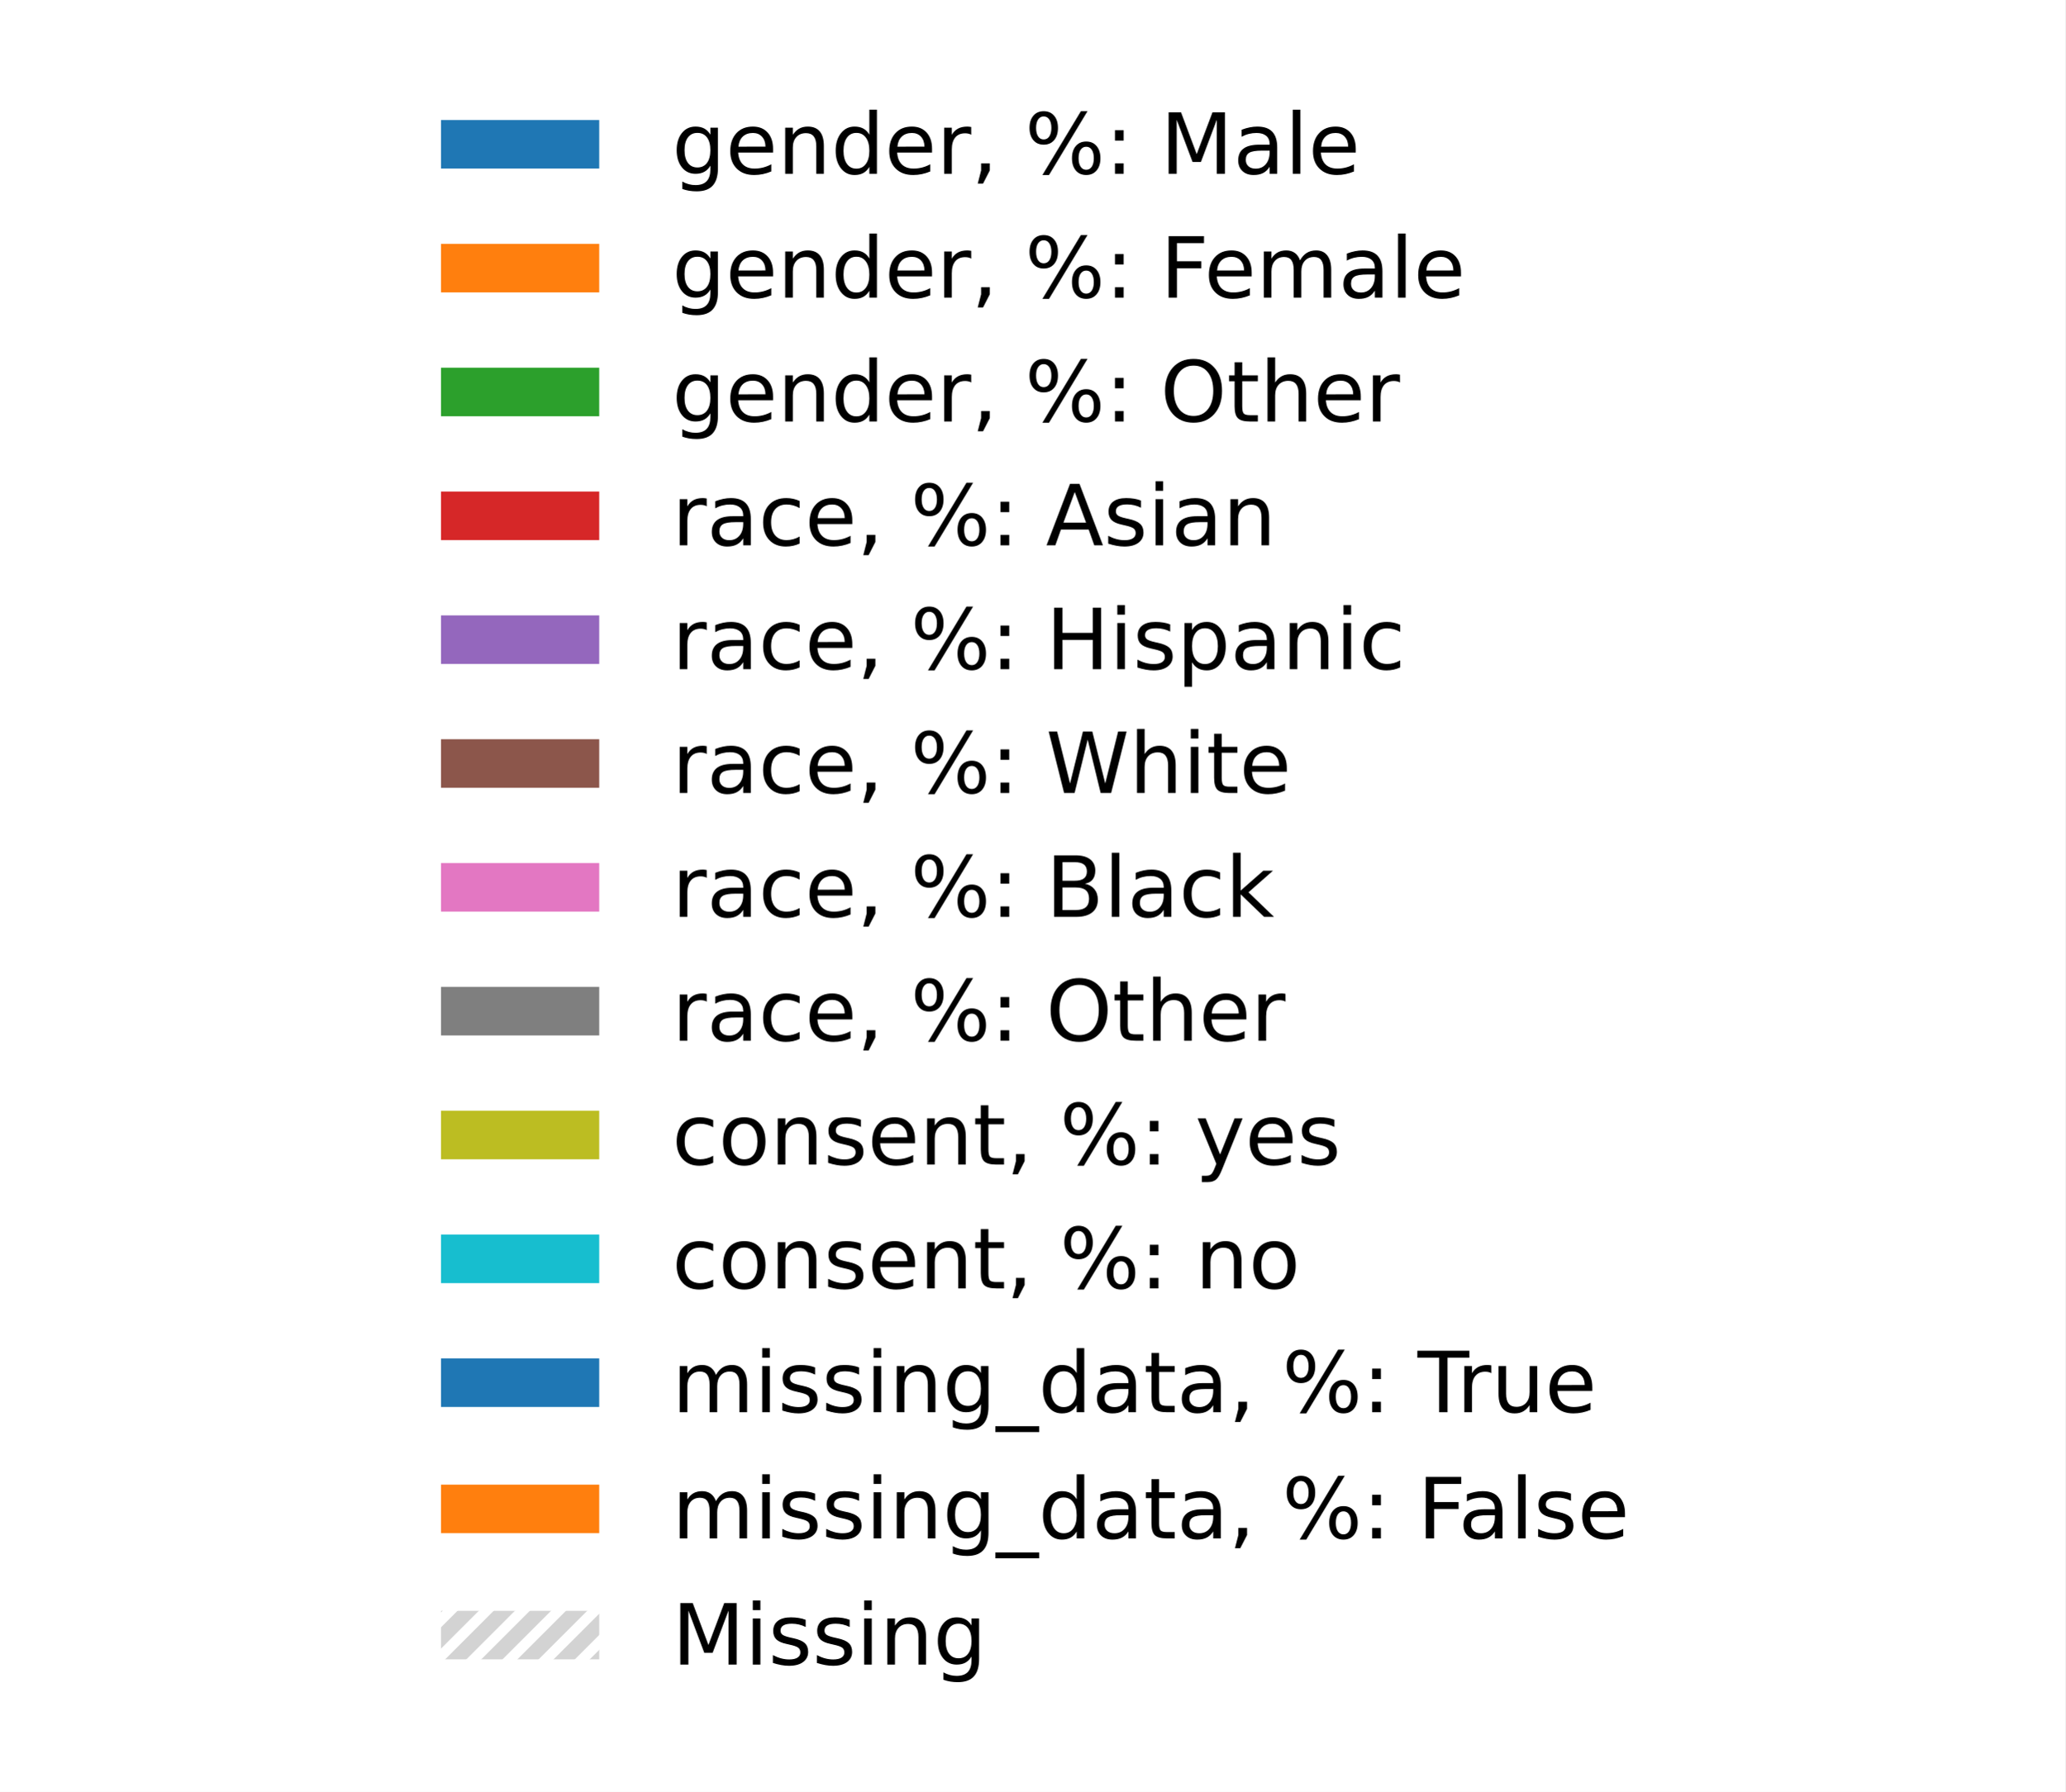
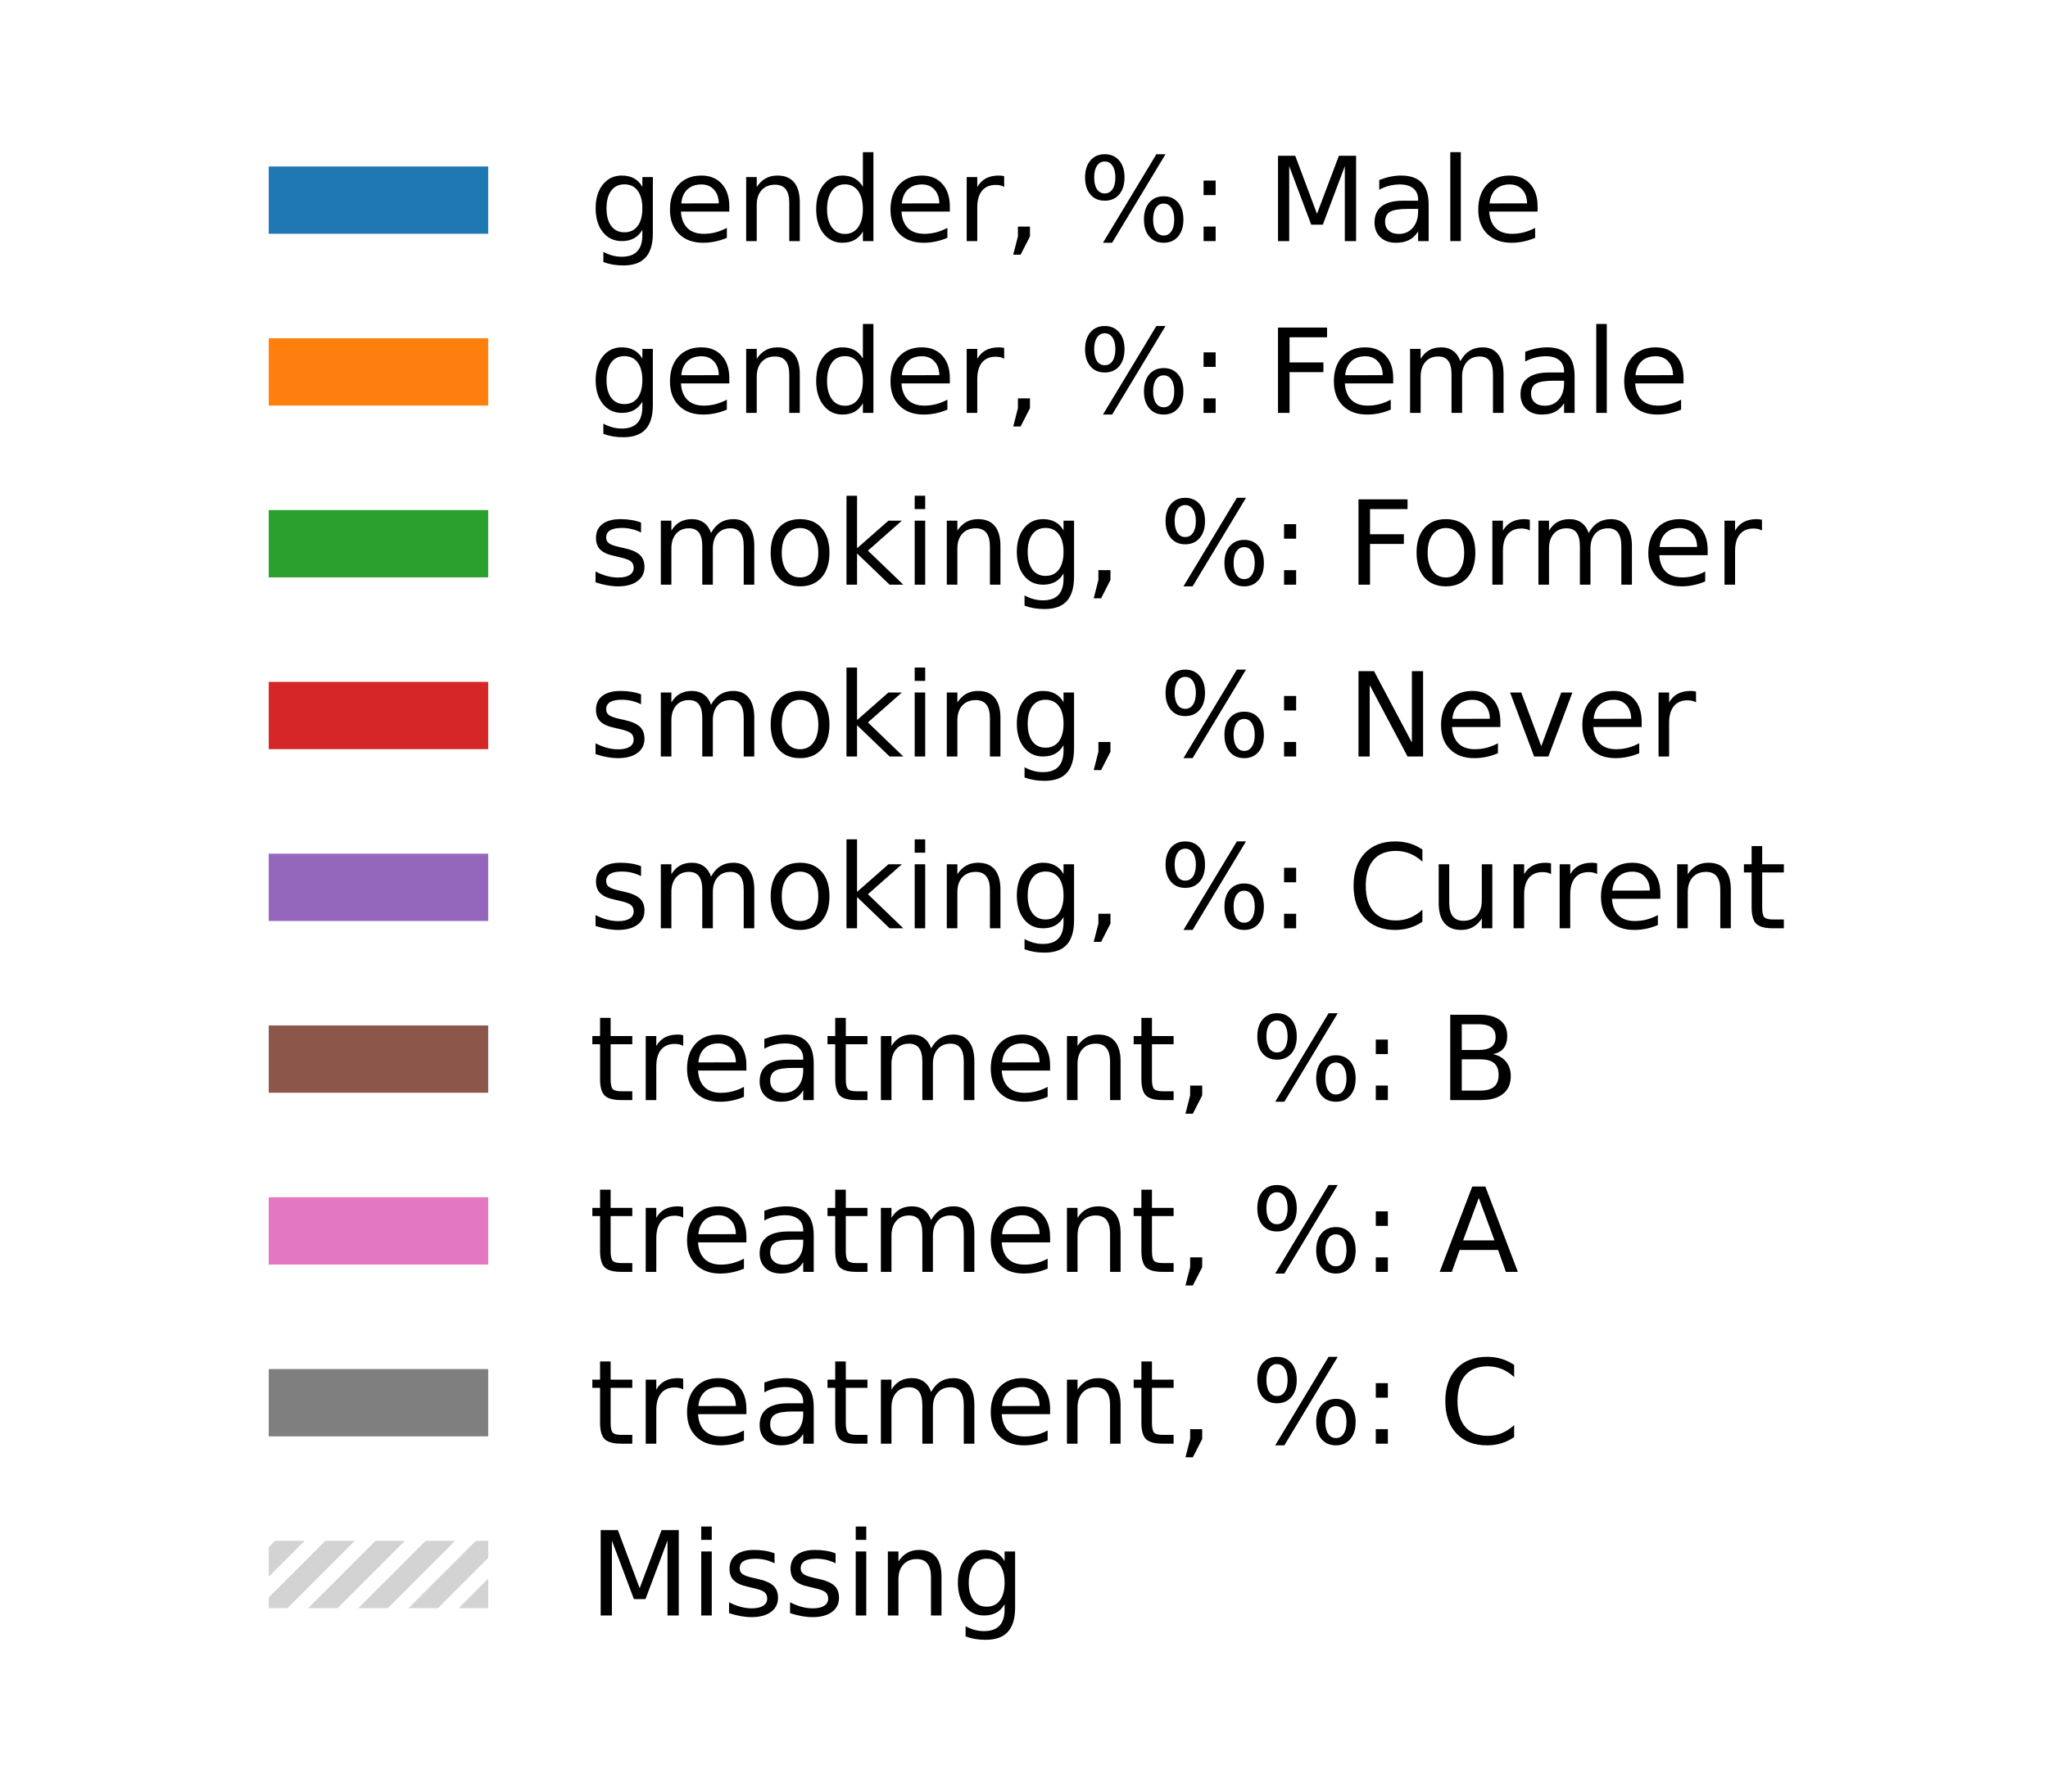
- <svg xmlns="http://www.w3.org/2000/svg" xmlns:xlink="http://www.w3.org/1999/xlink" width="195.75pt" height="169.898pt" viewBox="0 0 195.75 169.898" version="1.1">
+ <svg xmlns="http://www.w3.org/2000/svg" xmlns:xlink="http://www.w3.org/1999/xlink" width="139.95pt" height="122.483pt" viewBox="0 0 139.95 122.483" version="1.1">
  <defs>
    <style type="text/css">*{stroke-linejoin: round; stroke-linecap: butt}</style>
  </defs>
  <g id="figure_1">
    <g id="patch_1">
-       <path d="M 0 169.898  L 195.75 169.898  L 195.75 0  L 0 0  z " style="fill: #ffffff" />
+       <path d="M 0 122.483  L 139.95 122.483  L 139.95 0  L 0 0  z " style="fill: #ffffff" />
    </g>
    <g id="axes_1">
      <g id="legend_1">
        <g id="patch_2">
-           <path d="M 41.299 16.479  L 57.299 16.479  L 57.299 10.879  L 41.299 10.879  z " style="fill: #1f77b4; stroke: #ffffff; stroke-linejoin: miter" />
+           <path d="M 17.863 16.479  L 33.862 16.479  L 33.862 10.879  L 17.863 10.879  z " style="fill: #1f77b4; stroke: #ffffff; stroke-linejoin: miter" />
        </g>
        <g id="text_1">
-           <g transform="translate(63.69938 16.47875) scale(0.08 -0.08)">
+           <g transform="translate(40.2625 16.47875) scale(0.08 -0.08)">
            <defs>
              <path id="DejaVuSans-67" d="M 2906 1791  Q 2906 2416 2648 2759  Q 2391 3103 1925 3103  Q 1463 3103 1205 2759  Q 947 2416 947 1791  Q 947 1169 1205 825  Q 1463 481 1925 481  Q 2391 481 2648 825  Q 2906 1169 2906 1791  z M 3481 434  Q 3481 -459 3084 -895  Q 2688 -1331 1869 -1331  Q 1566 -1331 1297 -1286  Q 1028 -1241 775 -1147  L 775 -588  Q 1028 -725 1275 -790  Q 1522 -856 1778 -856  Q 2344 -856 2625 -561  Q 2906 -266 2906 331  L 2906 616  Q 2728 306 2450 153  Q 2172 0 1784 0  Q 1141 0 747 490  Q 353 981 353 1791  Q 353 2603 747 3093  Q 1141 3584 1784 3584  Q 2172 3584 2450 3431  Q 2728 3278 2906 2969  L 2906 3500  L 3481 3500  L 3481 434  z " transform="scale(0.015625)" />
              <path id="DejaVuSans-65" d="M 3597 1894  L 3597 1613  L 953 1613  Q 991 1019 1311 708  Q 1631 397 2203 397  Q 2534 397 2845 478  Q 3156 559 3463 722  L 3463 178  Q 3153 47 2828 -22  Q 2503 -91 2169 -91  Q 1331 -91 842 396  Q 353 884 353 1716  Q 353 2575 817 3079  Q 1281 3584 2069 3584  Q 2775 3584 3186 3129  Q 3597 2675 3597 1894  z M 3022 2063  Q 3016 2534 2758 2815  Q 2500 3097 2075 3097  Q 1594 3097 1305 2825  Q 1016 2553 972 2059  L 3022 2063  z " transform="scale(0.015625)" />
              <path id="DejaVuSans-6e" d="M 3513 2113  L 3513 0  L 2938 0  L 2938 2094  Q 2938 2591 2744 2837  Q 2550 3084 2163 3084  Q 1697 3084 1428 2787  Q 1159 2491 1159 1978  L 1159 0  L 581 0  L 581 3500  L 1159 3500  L 1159 2956  Q 1366 3272 1645 3428  Q 1925 3584 2291 3584  Q 2894 3584 3203 3211  Q 3513 2838 3513 2113  z " transform="scale(0.015625)" />
              <path id="DejaVuSans-64" d="M 2906 2969  L 2906 4863  L 3481 4863  L 3481 0  L 2906 0  L 2906 525  Q 2725 213 2448 61  Q 2172 -91 1784 -91  Q 1150 -91 751 415  Q 353 922 353 1747  Q 353 2572 751 3078  Q 1150 3584 1784 3584  Q 2172 3584 2448 3432  Q 2725 3281 2906 2969  z M 947 1747  Q 947 1113 1208 752  Q 1469 391 1925 391  Q 2381 391 2643 752  Q 2906 1113 2906 1747  Q 2906 2381 2643 2742  Q 2381 3103 1925 3103  Q 1469 3103 1208 2742  Q 947 2381 947 1747  z " transform="scale(0.015625)" />
              <path id="DejaVuSans-72" d="M 2631 2963  Q 2534 3019 2420 3045  Q 2306 3072 2169 3072  Q 1681 3072 1420 2755  Q 1159 2438 1159 1844  L 1159 0  L 581 0  L 581 3500  L 1159 3500  L 1159 2956  Q 1341 3275 1631 3429  Q 1922 3584 2338 3584  Q 2397 3584 2469 3576  Q 2541 3569 2628 3553  L 2631 2963  z " transform="scale(0.015625)" />
              <path id="DejaVuSans-2c" d="M 750 794  L 1409 794  L 1409 256  L 897 -744  L 494 -744  L 750 256  L 750 794  z " transform="scale(0.015625)" />
              <path id="DejaVuSans-20" transform="scale(0.015625)" />
              <path id="DejaVuSans-25" d="M 4653 2053  Q 4381 2053 4226 1822  Q 4072 1591 4072 1178  Q 4072 772 4226 539  Q 4381 306 4653 306  Q 4919 306 5073 539  Q 5228 772 5228 1178  Q 5228 1588 5073 1820  Q 4919 2053 4653 2053  z M 4653 2450  Q 5147 2450 5437 2106  Q 5728 1763 5728 1178  Q 5728 594 5436 251  Q 5144 -91 4653 -91  Q 4153 -91 3862 251  Q 3572 594 3572 1178  Q 3572 1766 3864 2108  Q 4156 2450 4653 2450  z M 1428 4353  Q 1159 4353 1004 4120  Q 850 3888 850 3481  Q 850 3069 1003 2837  Q 1156 2606 1428 2606  Q 1700 2606 1854 2837  Q 2009 3069 2009 3481  Q 2009 3884 1853 4118  Q 1697 4353 1428 4353  z M 4250 4750  L 4750 4750  L 1831 -91  L 1331 -91  L 4250 4750  z M 1428 4750  Q 1922 4750 2215 4408  Q 2509 4066 2509 3481  Q 2509 2891 2217 2550  Q 1925 2209 1428 2209  Q 931 2209 642 2551  Q 353 2894 353 3481  Q 353 4063 643 4406  Q 934 4750 1428 4750  z " transform="scale(0.015625)" />
              <path id="DejaVuSans-3a" d="M 750 794  L 1409 794  L 1409 0  L 750 0  L 750 794  z M 750 3309  L 1409 3309  L 1409 2516  L 750 2516  L 750 3309  z " transform="scale(0.015625)" />
              <path id="DejaVuSans-4d" d="M 628 4666  L 1569 4666  L 2759 1491  L 3956 4666  L 4897 4666  L 4897 0  L 4281 0  L 4281 4097  L 3078 897  L 2444 897  L 1241 4097  L 1241 0  L 628 0  L 628 4666  z " transform="scale(0.015625)" />
              <path id="DejaVuSans-61" d="M 2194 1759  Q 1497 1759 1228 1600  Q 959 1441 959 1056  Q 959 750 1161 570  Q 1363 391 1709 391  Q 2188 391 2477 730  Q 2766 1069 2766 1631  L 2766 1759  L 2194 1759  z M 3341 1997  L 3341 0  L 2766 0  L 2766 531  Q 2569 213 2275 61  Q 1981 -91 1556 -91  Q 1019 -91 701 211  Q 384 513 384 1019  Q 384 1609 779 1909  Q 1175 2209 1959 2209  L 2766 2209  L 2766 2266  Q 2766 2663 2505 2880  Q 2244 3097 1772 3097  Q 1472 3097 1187 3025  Q 903 2953 641 2809  L 641 3341  Q 956 3463 1253 3523  Q 1550 3584 1831 3584  Q 2591 3584 2966 3190  Q 3341 2797 3341 1997  z " transform="scale(0.015625)" />
              <path id="DejaVuSans-6c" d="M 603 4863  L 1178 4863  L 1178 0  L 603 0  L 603 4863  z " transform="scale(0.015625)" />
            </defs>
            <use xlink:href="#DejaVuSans-67" />
            <use xlink:href="#DejaVuSans-65" x="63.477" />
            <use xlink:href="#DejaVuSans-6e" x="125" />
            <use xlink:href="#DejaVuSans-64" x="188.379" />
            <use xlink:href="#DejaVuSans-65" x="251.855" />
            <use xlink:href="#DejaVuSans-72" x="313.379" />
            <use xlink:href="#DejaVuSans-2c" x="354.492" />
            <use xlink:href="#DejaVuSans-20" x="386.279" />
            <use xlink:href="#DejaVuSans-25" x="418.066" />
            <use xlink:href="#DejaVuSans-3a" x="513.086" />
            <use xlink:href="#DejaVuSans-20" x="546.777" />
            <use xlink:href="#DejaVuSans-4d" x="578.564" />
            <use xlink:href="#DejaVuSans-61" x="664.844" />
            <use xlink:href="#DejaVuSans-6c" x="726.123" />
            <use xlink:href="#DejaVuSans-65" x="753.906" />
          </g>
        </g>
        <g id="patch_3">
-           <path d="M 41.299 28.221  L 57.299 28.221  L 57.299 22.621  L 41.299 22.621  z " style="fill: #ff7f0e; stroke: #ffffff; stroke-linejoin: miter" />
+           <path d="M 17.863 28.221  L 33.862 28.221  L 33.862 22.621  L 17.863 22.621  z " style="fill: #ff7f0e; stroke: #ffffff; stroke-linejoin: miter" />
        </g>
        <g id="text_2">
-           <g transform="translate(63.69938 28.22125) scale(0.08 -0.08)">
+           <g transform="translate(40.2625 28.22125) scale(0.08 -0.08)">
            <defs>
              <path id="DejaVuSans-46" d="M 628 4666  L 3309 4666  L 3309 4134  L 1259 4134  L 1259 2759  L 3109 2759  L 3109 2228  L 1259 2228  L 1259 0  L 628 0  L 628 4666  z " transform="scale(0.015625)" />
              <path id="DejaVuSans-6d" d="M 3328 2828  Q 3544 3216 3844 3400  Q 4144 3584 4550 3584  Q 5097 3584 5394 3201  Q 5691 2819 5691 2113  L 5691 0  L 5113 0  L 5113 2094  Q 5113 2597 4934 2840  Q 4756 3084 4391 3084  Q 3944 3084 3684 2787  Q 3425 2491 3425 1978  L 3425 0  L 2847 0  L 2847 2094  Q 2847 2600 2669 2842  Q 2491 3084 2119 3084  Q 1678 3084 1418 2786  Q 1159 2488 1159 1978  L 1159 0  L 581 0  L 581 3500  L 1159 3500  L 1159 2956  Q 1356 3278 1631 3431  Q 1906 3584 2284 3584  Q 2666 3584 2933 3390  Q 3200 3197 3328 2828  z " transform="scale(0.015625)" />
            </defs>
            <use xlink:href="#DejaVuSans-67" />
            <use xlink:href="#DejaVuSans-65" x="63.477" />
            <use xlink:href="#DejaVuSans-6e" x="125" />
            <use xlink:href="#DejaVuSans-64" x="188.379" />
            <use xlink:href="#DejaVuSans-65" x="251.855" />
            <use xlink:href="#DejaVuSans-72" x="313.379" />
            <use xlink:href="#DejaVuSans-2c" x="354.492" />
            <use xlink:href="#DejaVuSans-20" x="386.279" />
            <use xlink:href="#DejaVuSans-25" x="418.066" />
            <use xlink:href="#DejaVuSans-3a" x="513.086" />
            <use xlink:href="#DejaVuSans-20" x="546.777" />
            <use xlink:href="#DejaVuSans-46" x="578.564" />
            <use xlink:href="#DejaVuSans-65" x="630.584" />
            <use xlink:href="#DejaVuSans-6d" x="692.107" />
            <use xlink:href="#DejaVuSans-61" x="789.52" />
            <use xlink:href="#DejaVuSans-6c" x="850.799" />
            <use xlink:href="#DejaVuSans-65" x="878.582" />
          </g>
        </g>
        <g id="patch_4">
-           <path d="M 41.299 39.964  L 57.299 39.964  L 57.299 34.364  L 41.299 34.364  z " style="fill: #2ca02c; stroke: #ffffff; stroke-linejoin: miter" />
+           <path d="M 17.863 39.964  L 33.862 39.964  L 33.862 34.364  L 17.863 34.364  z " style="fill: #2ca02c; stroke: #ffffff; stroke-linejoin: miter" />
        </g>
        <g id="text_3">
-           <g transform="translate(63.69938 39.96375) scale(0.08 -0.08)">
-             <defs>
-               <path id="DejaVuSans-4f" d="M 2522 4238  Q 1834 4238 1429 3725  Q 1025 3213 1025 2328  Q 1025 1447 1429 934  Q 1834 422 2522 422  Q 3209 422 3611 934  Q 4013 1447 4013 2328  Q 4013 3213 3611 3725  Q 3209 4238 2522 4238  z M 2522 4750  Q 3503 4750 4090 4092  Q 4678 3434 4678 2328  Q 4678 1225 4090 567  Q 3503 -91 2522 -91  Q 1538 -91 948 565  Q 359 1222 359 2328  Q 359 3434 948 4092  Q 1538 4750 2522 4750  z " transform="scale(0.015625)" />
+           <g transform="translate(40.2625 39.96375) scale(0.08 -0.08)">
+             <defs>
+               <path id="DejaVuSans-73" d="M 2834 3397  L 2834 2853  Q 2591 2978 2328 3040  Q 2066 3103 1784 3103  Q 1356 3103 1142 2972  Q 928 2841 928 2578  Q 928 2378 1081 2264  Q 1234 2150 1697 2047  L 1894 2003  Q 2506 1872 2764 1633  Q 3022 1394 3022 966  Q 3022 478 2636 193  Q 2250 -91 1575 -91  Q 1294 -91 989 -36  Q 684 19 347 128  L 347 722  Q 666 556 975 473  Q 1284 391 1588 391  Q 1994 391 2212 530  Q 2431 669 2431 922  Q 2431 1156 2273 1281  Q 2116 1406 1581 1522  L 1381 1569  Q 847 1681 609 1914  Q 372 2147 372 2553  Q 372 3047 722 3315  Q 1072 3584 1716 3584  Q 2034 3584 2315 3537  Q 2597 3491 2834 3397  z " transform="scale(0.015625)" />
+               <path id="DejaVuSans-6f" d="M 1959 3097  Q 1497 3097 1228 2736  Q 959 2375 959 1747  Q 959 1119 1226 758  Q 1494 397 1959 397  Q 2419 397 2687 759  Q 2956 1122 2956 1747  Q 2956 2369 2687 2733  Q 2419 3097 1959 3097  z M 1959 3584  Q 2709 3584 3137 3096  Q 3566 2609 3566 1747  Q 3566 888 3137 398  Q 2709 -91 1959 -91  Q 1206 -91 779 398  Q 353 888 353 1747  Q 353 2609 779 3096  Q 1206 3584 1959 3584  z " transform="scale(0.015625)" />
+               <path id="DejaVuSans-6b" d="M 581 4863  L 1159 4863  L 1159 1991  L 2875 3500  L 3609 3500  L 1753 1863  L 3688 0  L 2938 0  L 1159 1709  L 1159 0  L 581 0  L 581 4863  z " transform="scale(0.015625)" />
+               <path id="DejaVuSans-69" d="M 603 3500  L 1178 3500  L 1178 0  L 603 0  L 603 3500  z M 603 4863  L 1178 4863  L 1178 4134  L 603 4134  L 603 4863  z " transform="scale(0.015625)" />
+             </defs>
+             <use xlink:href="#DejaVuSans-73" />
+             <use xlink:href="#DejaVuSans-6d" x="52.1" />
+             <use xlink:href="#DejaVuSans-6f" x="149.512" />
+             <use xlink:href="#DejaVuSans-6b" x="210.693" />
+             <use xlink:href="#DejaVuSans-69" x="268.604" />
+             <use xlink:href="#DejaVuSans-6e" x="296.387" />
+             <use xlink:href="#DejaVuSans-67" x="359.766" />
+             <use xlink:href="#DejaVuSans-2c" x="423.242" />
+             <use xlink:href="#DejaVuSans-20" x="455.029" />
+             <use xlink:href="#DejaVuSans-25" x="486.816" />
+             <use xlink:href="#DejaVuSans-3a" x="581.836" />
+             <use xlink:href="#DejaVuSans-20" x="615.527" />
+             <use xlink:href="#DejaVuSans-46" x="647.314" />
+             <use xlink:href="#DejaVuSans-6f" x="701.209" />
+             <use xlink:href="#DejaVuSans-72" x="762.391" />
+             <use xlink:href="#DejaVuSans-6d" x="801.754" />
+             <use xlink:href="#DejaVuSans-65" x="899.166" />
+             <use xlink:href="#DejaVuSans-72" x="960.689" />
+           </g>
+         </g>
+         <g id="patch_5">
+           <path d="M 17.863 51.706  L 33.862 51.706  L 33.862 46.106  L 17.863 46.106  z " style="fill: #d62728; stroke: #ffffff; stroke-linejoin: miter" />
+         </g>
+         <g id="text_4">
+           <g transform="translate(40.2625 51.70625) scale(0.08 -0.08)">
+             <defs>
+               <path id="DejaVuSans-4e" d="M 628 4666  L 1478 4666  L 3547 763  L 3547 4666  L 4159 4666  L 4159 0  L 3309 0  L 1241 3903  L 1241 0  L 628 0  L 628 4666  z " transform="scale(0.015625)" />
+               <path id="DejaVuSans-76" d="M 191 3500  L 800 3500  L 1894 563  L 2988 3500  L 3597 3500  L 2284 0  L 1503 0  L 191 3500  z " transform="scale(0.015625)" />
+             </defs>
+             <use xlink:href="#DejaVuSans-73" />
+             <use xlink:href="#DejaVuSans-6d" x="52.1" />
+             <use xlink:href="#DejaVuSans-6f" x="149.512" />
+             <use xlink:href="#DejaVuSans-6b" x="210.693" />
+             <use xlink:href="#DejaVuSans-69" x="268.604" />
+             <use xlink:href="#DejaVuSans-6e" x="296.387" />
+             <use xlink:href="#DejaVuSans-67" x="359.766" />
+             <use xlink:href="#DejaVuSans-2c" x="423.242" />
+             <use xlink:href="#DejaVuSans-20" x="455.029" />
+             <use xlink:href="#DejaVuSans-25" x="486.816" />
+             <use xlink:href="#DejaVuSans-3a" x="581.836" />
+             <use xlink:href="#DejaVuSans-20" x="615.527" />
+             <use xlink:href="#DejaVuSans-4e" x="647.314" />
+             <use xlink:href="#DejaVuSans-65" x="722.119" />
+             <use xlink:href="#DejaVuSans-76" x="783.643" />
+             <use xlink:href="#DejaVuSans-65" x="842.822" />
+             <use xlink:href="#DejaVuSans-72" x="904.346" />
+           </g>
+         </g>
+         <g id="patch_6">
+           <path d="M 17.863 63.449  L 33.862 63.449  L 33.862 57.849  L 17.863 57.849  z " style="fill: #9467bd; stroke: #ffffff; stroke-linejoin: miter" />
+         </g>
+         <g id="text_5">
+           <g transform="translate(40.2625 63.44875) scale(0.08 -0.08)">
+             <defs>
+               <path id="DejaVuSans-43" d="M 4122 4306  L 4122 3641  Q 3803 3938 3442 4084  Q 3081 4231 2675 4231  Q 1875 4231 1450 3742  Q 1025 3253 1025 2328  Q 1025 1406 1450 917  Q 1875 428 2675 428  Q 3081 428 3442 575  Q 3803 722 4122 1019  L 4122 359  Q 3791 134 3420 21  Q 3050 -91 2638 -91  Q 1578 -91 968 557  Q 359 1206 359 2328  Q 359 3453 968 4101  Q 1578 4750 2638 4750  Q 3056 4750 3426 4639  Q 3797 4528 4122 4306  z " transform="scale(0.015625)" />
+               <path id="DejaVuSans-75" d="M 544 1381  L 544 3500  L 1119 3500  L 1119 1403  Q 1119 906 1312 657  Q 1506 409 1894 409  Q 2359 409 2629 706  Q 2900 1003 2900 1516  L 2900 3500  L 3475 3500  L 3475 0  L 2900 0  L 2900 538  Q 2691 219 2414 64  Q 2138 -91 1772 -91  Q 1169 -91 856 284  Q 544 659 544 1381  z M 1991 3584  L 1991 3584  z " transform="scale(0.015625)" />
              <path id="DejaVuSans-74" d="M 1172 4494  L 1172 3500  L 2356 3500  L 2356 3053  L 1172 3053  L 1172 1153  Q 1172 725 1289 603  Q 1406 481 1766 481  L 2356 481  L 2356 0  L 1766 0  Q 1100 0 847 248  Q 594 497 594 1153  L 594 3053  L 172 3053  L 172 3500  L 594 3500  L 594 4494  L 1172 4494  z " transform="scale(0.015625)" />
-               <path id="DejaVuSans-68" d="M 3513 2113  L 3513 0  L 2938 0  L 2938 2094  Q 2938 2591 2744 2837  Q 2550 3084 2163 3084  Q 1697 3084 1428 2787  Q 1159 2491 1159 1978  L 1159 0  L 581 0  L 581 4863  L 1159 4863  L 1159 2956  Q 1366 3272 1645 3428  Q 1925 3584 2291 3584  Q 2894 3584 3203 3211  Q 3513 2838 3513 2113  z " transform="scale(0.015625)" />
-             </defs>
-             <use xlink:href="#DejaVuSans-67" />
-             <use xlink:href="#DejaVuSans-65" x="63.477" />
-             <use xlink:href="#DejaVuSans-6e" x="125" />
-             <use xlink:href="#DejaVuSans-64" x="188.379" />
-             <use xlink:href="#DejaVuSans-65" x="251.855" />
-             <use xlink:href="#DejaVuSans-72" x="313.379" />
-             <use xlink:href="#DejaVuSans-2c" x="354.492" />
-             <use xlink:href="#DejaVuSans-20" x="386.279" />
-             <use xlink:href="#DejaVuSans-25" x="418.066" />
-             <use xlink:href="#DejaVuSans-3a" x="513.086" />
-             <use xlink:href="#DejaVuSans-20" x="546.777" />
-             <use xlink:href="#DejaVuSans-4f" x="578.564" />
-             <use xlink:href="#DejaVuSans-74" x="657.275" />
-             <use xlink:href="#DejaVuSans-68" x="696.484" />
-             <use xlink:href="#DejaVuSans-65" x="759.863" />
-             <use xlink:href="#DejaVuSans-72" x="821.387" />
-           </g>
-         </g>
-         <g id="patch_5">
-           <path d="M 41.299 51.706  L 57.299 51.706  L 57.299 46.106  L 41.299 46.106  z " style="fill: #d62728; stroke: #ffffff; stroke-linejoin: miter" />
-         </g>
-         <g id="text_4">
-           <g transform="translate(63.69938 51.70625) scale(0.08 -0.08)">
-             <defs>
-               <path id="DejaVuSans-63" d="M 3122 3366  L 3122 2828  Q 2878 2963 2633 3030  Q 2388 3097 2138 3097  Q 1578 3097 1268 2742  Q 959 2388 959 1747  Q 959 1106 1268 751  Q 1578 397 2138 397  Q 2388 397 2633 464  Q 2878 531 3122 666  L 3122 134  Q 2881 22 2623 -34  Q 2366 -91 2075 -91  Q 1284 -91 818 406  Q 353 903 353 1747  Q 353 2603 823 3093  Q 1294 3584 2113 3584  Q 2378 3584 2631 3529  Q 2884 3475 3122 3366  z " transform="scale(0.015625)" />
+             </defs>
+             <use xlink:href="#DejaVuSans-73" />
+             <use xlink:href="#DejaVuSans-6d" x="52.1" />
+             <use xlink:href="#DejaVuSans-6f" x="149.512" />
+             <use xlink:href="#DejaVuSans-6b" x="210.693" />
+             <use xlink:href="#DejaVuSans-69" x="268.604" />
+             <use xlink:href="#DejaVuSans-6e" x="296.387" />
+             <use xlink:href="#DejaVuSans-67" x="359.766" />
+             <use xlink:href="#DejaVuSans-2c" x="423.242" />
+             <use xlink:href="#DejaVuSans-20" x="455.029" />
+             <use xlink:href="#DejaVuSans-25" x="486.816" />
+             <use xlink:href="#DejaVuSans-3a" x="581.836" />
+             <use xlink:href="#DejaVuSans-20" x="615.527" />
+             <use xlink:href="#DejaVuSans-43" x="647.314" />
+             <use xlink:href="#DejaVuSans-75" x="717.139" />
+             <use xlink:href="#DejaVuSans-72" x="780.518" />
+             <use xlink:href="#DejaVuSans-72" x="819.881" />
+             <use xlink:href="#DejaVuSans-65" x="858.744" />
+             <use xlink:href="#DejaVuSans-6e" x="920.268" />
+             <use xlink:href="#DejaVuSans-74" x="983.646" />
+           </g>
+         </g>
+         <g id="patch_7">
+           <path d="M 17.863 75.191  L 33.862 75.191  L 33.862 69.591  L 17.863 69.591  z " style="fill: #8c564b; stroke: #ffffff; stroke-linejoin: miter" />
+         </g>
+         <g id="text_6">
+           <g transform="translate(40.2625 75.19125) scale(0.08 -0.08)">
+             <defs>
+               <path id="DejaVuSans-42" d="M 1259 2228  L 1259 519  L 2272 519  Q 2781 519 3026 730  Q 3272 941 3272 1375  Q 3272 1813 3026 2020  Q 2781 2228 2272 2228  L 1259 2228  z M 1259 4147  L 1259 2741  L 2194 2741  Q 2656 2741 2882 2914  Q 3109 3088 3109 3444  Q 3109 3797 2882 3972  Q 2656 4147 2194 4147  L 1259 4147  z M 628 4666  L 2241 4666  Q 2963 4666 3353 4366  Q 3744 4066 3744 3513  Q 3744 3084 3544 2831  Q 3344 2578 2956 2516  Q 3422 2416 3680 2098  Q 3938 1781 3938 1306  Q 3938 681 3513 340  Q 3088 0 2303 0  L 628 0  L 628 4666  z " transform="scale(0.015625)" />
+             </defs>
+             <use xlink:href="#DejaVuSans-74" />
+             <use xlink:href="#DejaVuSans-72" x="39.209" />
+             <use xlink:href="#DejaVuSans-65" x="78.072" />
+             <use xlink:href="#DejaVuSans-61" x="139.596" />
+             <use xlink:href="#DejaVuSans-74" x="200.875" />
+             <use xlink:href="#DejaVuSans-6d" x="240.084" />
+             <use xlink:href="#DejaVuSans-65" x="337.496" />
+             <use xlink:href="#DejaVuSans-6e" x="399.02" />
+             <use xlink:href="#DejaVuSans-74" x="462.398" />
+             <use xlink:href="#DejaVuSans-2c" x="501.607" />
+             <use xlink:href="#DejaVuSans-20" x="533.395" />
+             <use xlink:href="#DejaVuSans-25" x="565.182" />
+             <use xlink:href="#DejaVuSans-3a" x="660.201" />
+             <use xlink:href="#DejaVuSans-20" x="693.893" />
+             <use xlink:href="#DejaVuSans-42" x="725.68" />
+           </g>
+         </g>
+         <g id="patch_8">
+           <path d="M 17.863 86.934  L 33.862 86.934  L 33.862 81.334  L 17.863 81.334  z " style="fill: #e377c2; stroke: #ffffff; stroke-linejoin: miter" />
+         </g>
+         <g id="text_7">
+           <g transform="translate(40.2625 86.93375) scale(0.08 -0.08)">
+             <defs>
              <path id="DejaVuSans-41" d="M 2188 4044  L 1331 1722  L 3047 1722  L 2188 4044  z M 1831 4666  L 2547 4666  L 4325 0  L 3669 0  L 3244 1197  L 1141 1197  L 716 0  L 50 0  L 1831 4666  z " transform="scale(0.015625)" />
-               <path id="DejaVuSans-73" d="M 2834 3397  L 2834 2853  Q 2591 2978 2328 3040  Q 2066 3103 1784 3103  Q 1356 3103 1142 2972  Q 928 2841 928 2578  Q 928 2378 1081 2264  Q 1234 2150 1697 2047  L 1894 2003  Q 2506 1872 2764 1633  Q 3022 1394 3022 966  Q 3022 478 2636 193  Q 2250 -91 1575 -91  Q 1294 -91 989 -36  Q 684 19 347 128  L 347 722  Q 666 556 975 473  Q 1284 391 1588 391  Q 1994 391 2212 530  Q 2431 669 2431 922  Q 2431 1156 2273 1281  Q 2116 1406 1581 1522  L 1381 1569  Q 847 1681 609 1914  Q 372 2147 372 2553  Q 372 3047 722 3315  Q 1072 3584 1716 3584  Q 2034 3584 2315 3537  Q 2597 3491 2834 3397  z " transform="scale(0.015625)" />
-               <path id="DejaVuSans-69" d="M 603 3500  L 1178 3500  L 1178 0  L 603 0  L 603 3500  z M 603 4863  L 1178 4863  L 1178 4134  L 603 4134  L 603 4863  z " transform="scale(0.015625)" />
-             </defs>
-             <use xlink:href="#DejaVuSans-72" />
-             <use xlink:href="#DejaVuSans-61" x="41.113" />
-             <use xlink:href="#DejaVuSans-63" x="102.393" />
-             <use xlink:href="#DejaVuSans-65" x="157.373" />
-             <use xlink:href="#DejaVuSans-2c" x="218.896" />
-             <use xlink:href="#DejaVuSans-20" x="250.684" />
-             <use xlink:href="#DejaVuSans-25" x="282.471" />
-             <use xlink:href="#DejaVuSans-3a" x="377.49" />
-             <use xlink:href="#DejaVuSans-20" x="411.182" />
-             <use xlink:href="#DejaVuSans-41" x="442.969" />
-             <use xlink:href="#DejaVuSans-73" x="511.377" />
-             <use xlink:href="#DejaVuSans-69" x="563.477" />
-             <use xlink:href="#DejaVuSans-61" x="591.26" />
-             <use xlink:href="#DejaVuSans-6e" x="652.539" />
-           </g>
-         </g>
-         <g id="patch_6">
-           <path d="M 41.299 63.449  L 57.299 63.449  L 57.299 57.849  L 41.299 57.849  z " style="fill: #9467bd; stroke: #ffffff; stroke-linejoin: miter" />
-         </g>
-         <g id="text_5">
-           <g transform="translate(63.69938 63.44875) scale(0.08 -0.08)">
-             <defs>
-               <path id="DejaVuSans-48" d="M 628 4666  L 1259 4666  L 1259 2753  L 3553 2753  L 3553 4666  L 4184 4666  L 4184 0  L 3553 0  L 3553 2222  L 1259 2222  L 1259 0  L 628 0  L 628 4666  z " transform="scale(0.015625)" />
-               <path id="DejaVuSans-70" d="M 1159 525  L 1159 -1331  L 581 -1331  L 581 3500  L 1159 3500  L 1159 2969  Q 1341 3281 1617 3432  Q 1894 3584 2278 3584  Q 2916 3584 3314 3078  Q 3713 2572 3713 1747  Q 3713 922 3314 415  Q 2916 -91 2278 -91  Q 1894 -91 1617 61  Q 1341 213 1159 525  z M 3116 1747  Q 3116 2381 2855 2742  Q 2594 3103 2138 3103  Q 1681 3103 1420 2742  Q 1159 2381 1159 1747  Q 1159 1113 1420 752  Q 1681 391 2138 391  Q 2594 391 2855 752  Q 3116 1113 3116 1747  z " transform="scale(0.015625)" />
-             </defs>
-             <use xlink:href="#DejaVuSans-72" />
-             <use xlink:href="#DejaVuSans-61" x="41.113" />
-             <use xlink:href="#DejaVuSans-63" x="102.393" />
-             <use xlink:href="#DejaVuSans-65" x="157.373" />
-             <use xlink:href="#DejaVuSans-2c" x="218.896" />
-             <use xlink:href="#DejaVuSans-20" x="250.684" />
-             <use xlink:href="#DejaVuSans-25" x="282.471" />
-             <use xlink:href="#DejaVuSans-3a" x="377.49" />
-             <use xlink:href="#DejaVuSans-20" x="411.182" />
-             <use xlink:href="#DejaVuSans-48" x="442.969" />
-             <use xlink:href="#DejaVuSans-69" x="518.164" />
-             <use xlink:href="#DejaVuSans-73" x="545.947" />
-             <use xlink:href="#DejaVuSans-70" x="598.047" />
-             <use xlink:href="#DejaVuSans-61" x="661.523" />
-             <use xlink:href="#DejaVuSans-6e" x="722.803" />
-             <use xlink:href="#DejaVuSans-69" x="786.182" />
-             <use xlink:href="#DejaVuSans-63" x="813.965" />
-           </g>
-         </g>
-         <g id="patch_7">
-           <path d="M 41.299 75.191  L 57.299 75.191  L 57.299 69.591  L 41.299 69.591  z " style="fill: #8c564b; stroke: #ffffff; stroke-linejoin: miter" />
-         </g>
-         <g id="text_6">
-           <g transform="translate(63.69938 75.19125) scale(0.08 -0.08)">
-             <defs>
-               <path id="DejaVuSans-57" d="M 213 4666  L 850 4666  L 1831 722  L 2809 4666  L 3519 4666  L 4500 722  L 5478 4666  L 6119 4666  L 4947 0  L 4153 0  L 3169 4050  L 2175 0  L 1381 0  L 213 4666  z " transform="scale(0.015625)" />
-             </defs>
-             <use xlink:href="#DejaVuSans-72" />
-             <use xlink:href="#DejaVuSans-61" x="41.113" />
-             <use xlink:href="#DejaVuSans-63" x="102.393" />
-             <use xlink:href="#DejaVuSans-65" x="157.373" />
-             <use xlink:href="#DejaVuSans-2c" x="218.896" />
-             <use xlink:href="#DejaVuSans-20" x="250.684" />
-             <use xlink:href="#DejaVuSans-25" x="282.471" />
-             <use xlink:href="#DejaVuSans-3a" x="377.49" />
-             <use xlink:href="#DejaVuSans-20" x="411.182" />
-             <use xlink:href="#DejaVuSans-57" x="442.969" />
-             <use xlink:href="#DejaVuSans-68" x="541.846" />
-             <use xlink:href="#DejaVuSans-69" x="605.225" />
-             <use xlink:href="#DejaVuSans-74" x="633.008" />
-             <use xlink:href="#DejaVuSans-65" x="672.217" />
-           </g>
-         </g>
-         <g id="patch_8">
-           <path d="M 41.299 86.934  L 57.299 86.934  L 57.299 81.334  L 41.299 81.334  z " style="fill: #e377c2; stroke: #ffffff; stroke-linejoin: miter" />
-         </g>
-         <g id="text_7">
-           <g transform="translate(63.69938 86.93375) scale(0.08 -0.08)">
-             <defs>
-               <path id="DejaVuSans-42" d="M 1259 2228  L 1259 519  L 2272 519  Q 2781 519 3026 730  Q 3272 941 3272 1375  Q 3272 1813 3026 2020  Q 2781 2228 2272 2228  L 1259 2228  z M 1259 4147  L 1259 2741  L 2194 2741  Q 2656 2741 2882 2914  Q 3109 3088 3109 3444  Q 3109 3797 2882 3972  Q 2656 4147 2194 4147  L 1259 4147  z M 628 4666  L 2241 4666  Q 2963 4666 3353 4366  Q 3744 4066 3744 3513  Q 3744 3084 3544 2831  Q 3344 2578 2956 2516  Q 3422 2416 3680 2098  Q 3938 1781 3938 1306  Q 3938 681 3513 340  Q 3088 0 2303 0  L 628 0  L 628 4666  z " transform="scale(0.015625)" />
-               <path id="DejaVuSans-6b" d="M 581 4863  L 1159 4863  L 1159 1991  L 2875 3500  L 3609 3500  L 1753 1863  L 3688 0  L 2938 0  L 1159 1709  L 1159 0  L 581 0  L 581 4863  z " transform="scale(0.015625)" />
-             </defs>
-             <use xlink:href="#DejaVuSans-72" />
-             <use xlink:href="#DejaVuSans-61" x="41.113" />
-             <use xlink:href="#DejaVuSans-63" x="102.393" />
-             <use xlink:href="#DejaVuSans-65" x="157.373" />
-             <use xlink:href="#DejaVuSans-2c" x="218.896" />
-             <use xlink:href="#DejaVuSans-20" x="250.684" />
-             <use xlink:href="#DejaVuSans-25" x="282.471" />
-             <use xlink:href="#DejaVuSans-3a" x="377.49" />
-             <use xlink:href="#DejaVuSans-20" x="411.182" />
-             <use xlink:href="#DejaVuSans-42" x="442.969" />
-             <use xlink:href="#DejaVuSans-6c" x="511.572" />
-             <use xlink:href="#DejaVuSans-61" x="539.355" />
-             <use xlink:href="#DejaVuSans-63" x="600.635" />
-             <use xlink:href="#DejaVuSans-6b" x="655.615" />
+             </defs>
+             <use xlink:href="#DejaVuSans-74" />
+             <use xlink:href="#DejaVuSans-72" x="39.209" />
+             <use xlink:href="#DejaVuSans-65" x="78.072" />
+             <use xlink:href="#DejaVuSans-61" x="139.596" />
+             <use xlink:href="#DejaVuSans-74" x="200.875" />
+             <use xlink:href="#DejaVuSans-6d" x="240.084" />
+             <use xlink:href="#DejaVuSans-65" x="337.496" />
+             <use xlink:href="#DejaVuSans-6e" x="399.02" />
+             <use xlink:href="#DejaVuSans-74" x="462.398" />
+             <use xlink:href="#DejaVuSans-2c" x="501.607" />
+             <use xlink:href="#DejaVuSans-20" x="533.395" />
+             <use xlink:href="#DejaVuSans-25" x="565.182" />
+             <use xlink:href="#DejaVuSans-3a" x="660.201" />
+             <use xlink:href="#DejaVuSans-20" x="693.893" />
+             <use xlink:href="#DejaVuSans-41" x="725.68" />
          </g>
        </g>
        <g id="patch_9">
-           <path d="M 41.299 98.676  L 57.299 98.676  L 57.299 93.076  L 41.299 93.076  z " style="fill: #7f7f7f; stroke: #ffffff; stroke-linejoin: miter" />
+           <path d="M 17.863 98.676  L 33.862 98.676  L 33.862 93.076  L 17.863 93.076  z " style="fill: #7f7f7f; stroke: #ffffff; stroke-linejoin: miter" />
        </g>
        <g id="text_8">
-           <g transform="translate(63.69938 98.67625) scale(0.08 -0.08)">
-             <use xlink:href="#DejaVuSans-72" />
-             <use xlink:href="#DejaVuSans-61" x="41.113" />
-             <use xlink:href="#DejaVuSans-63" x="102.393" />
-             <use xlink:href="#DejaVuSans-65" x="157.373" />
-             <use xlink:href="#DejaVuSans-2c" x="218.896" />
-             <use xlink:href="#DejaVuSans-20" x="250.684" />
-             <use xlink:href="#DejaVuSans-25" x="282.471" />
-             <use xlink:href="#DejaVuSans-3a" x="377.49" />
-             <use xlink:href="#DejaVuSans-20" x="411.182" />
-             <use xlink:href="#DejaVuSans-4f" x="442.969" />
-             <use xlink:href="#DejaVuSans-74" x="521.68" />
-             <use xlink:href="#DejaVuSans-68" x="560.889" />
-             <use xlink:href="#DejaVuSans-65" x="624.268" />
-             <use xlink:href="#DejaVuSans-72" x="685.791" />
+           <g transform="translate(40.2625 98.67625) scale(0.08 -0.08)">
+             <use xlink:href="#DejaVuSans-74" />
+             <use xlink:href="#DejaVuSans-72" x="39.209" />
+             <use xlink:href="#DejaVuSans-65" x="78.072" />
+             <use xlink:href="#DejaVuSans-61" x="139.596" />
+             <use xlink:href="#DejaVuSans-74" x="200.875" />
+             <use xlink:href="#DejaVuSans-6d" x="240.084" />
+             <use xlink:href="#DejaVuSans-65" x="337.496" />
+             <use xlink:href="#DejaVuSans-6e" x="399.02" />
+             <use xlink:href="#DejaVuSans-74" x="462.398" />
+             <use xlink:href="#DejaVuSans-2c" x="501.607" />
+             <use xlink:href="#DejaVuSans-20" x="533.395" />
+             <use xlink:href="#DejaVuSans-25" x="565.182" />
+             <use xlink:href="#DejaVuSans-3a" x="660.201" />
+             <use xlink:href="#DejaVuSans-20" x="693.893" />
+             <use xlink:href="#DejaVuSans-43" x="725.68" />
          </g>
        </g>
        <g id="patch_10">
-           <path d="M 41.299 110.419  L 57.299 110.419  L 57.299 104.819  L 41.299 104.819  z " style="fill: #bcbd22; stroke: #ffffff; stroke-linejoin: miter" />
+           <path d="M 17.863 110.419  L 33.862 110.419  L 33.862 104.819  L 17.863 104.819  z " style="fill: url(#h393ef9e6c7); stroke: #ffffff; stroke-linejoin: miter" />
        </g>
        <g id="text_9">
-           <g transform="translate(63.69938 110.4188) scale(0.08 -0.08)">
-             <defs>
-               <path id="DejaVuSans-6f" d="M 1959 3097  Q 1497 3097 1228 2736  Q 959 2375 959 1747  Q 959 1119 1226 758  Q 1494 397 1959 397  Q 2419 397 2687 759  Q 2956 1122 2956 1747  Q 2956 2369 2687 2733  Q 2419 3097 1959 3097  z M 1959 3584  Q 2709 3584 3137 3096  Q 3566 2609 3566 1747  Q 3566 888 3137 398  Q 2709 -91 1959 -91  Q 1206 -91 779 398  Q 353 888 353 1747  Q 353 2609 779 3096  Q 1206 3584 1959 3584  z " transform="scale(0.015625)" />
-               <path id="DejaVuSans-79" d="M 2059 -325  Q 1816 -950 1584 -1140  Q 1353 -1331 966 -1331  L 506 -1331  L 506 -850  L 844 -850  Q 1081 -850 1212 -737  Q 1344 -625 1503 -206  L 1606 56  L 191 3500  L 800 3500  L 1894 763  L 2988 3500  L 3597 3500  L 2059 -325  z " transform="scale(0.015625)" />
-             </defs>
-             <use xlink:href="#DejaVuSans-63" />
-             <use xlink:href="#DejaVuSans-6f" x="54.98" />
-             <use xlink:href="#DejaVuSans-6e" x="116.162" />
-             <use xlink:href="#DejaVuSans-73" x="179.541" />
-             <use xlink:href="#DejaVuSans-65" x="231.641" />
-             <use xlink:href="#DejaVuSans-6e" x="293.164" />
-             <use xlink:href="#DejaVuSans-74" x="356.543" />
-             <use xlink:href="#DejaVuSans-2c" x="395.752" />
-             <use xlink:href="#DejaVuSans-20" x="427.539" />
-             <use xlink:href="#DejaVuSans-25" x="459.326" />
-             <use xlink:href="#DejaVuSans-3a" x="554.346" />
-             <use xlink:href="#DejaVuSans-20" x="588.037" />
-             <use xlink:href="#DejaVuSans-79" x="619.824" />
-             <use xlink:href="#DejaVuSans-65" x="679.004" />
-             <use xlink:href="#DejaVuSans-73" x="740.527" />
-           </g>
-         </g>
-         <g id="patch_11">
-           <path d="M 41.299 122.161  L 57.299 122.161  L 57.299 116.561  L 41.299 116.561  z " style="fill: #17becf; stroke: #ffffff; stroke-linejoin: miter" />
-         </g>
-         <g id="text_10">
-           <g transform="translate(63.69938 122.1612) scale(0.08 -0.08)">
-             <use xlink:href="#DejaVuSans-63" />
-             <use xlink:href="#DejaVuSans-6f" x="54.98" />
-             <use xlink:href="#DejaVuSans-6e" x="116.162" />
-             <use xlink:href="#DejaVuSans-73" x="179.541" />
-             <use xlink:href="#DejaVuSans-65" x="231.641" />
-             <use xlink:href="#DejaVuSans-6e" x="293.164" />
-             <use xlink:href="#DejaVuSans-74" x="356.543" />
-             <use xlink:href="#DejaVuSans-2c" x="395.752" />
-             <use xlink:href="#DejaVuSans-20" x="427.539" />
-             <use xlink:href="#DejaVuSans-25" x="459.326" />
-             <use xlink:href="#DejaVuSans-3a" x="554.346" />
-             <use xlink:href="#DejaVuSans-20" x="588.037" />
-             <use xlink:href="#DejaVuSans-6e" x="619.824" />
-             <use xlink:href="#DejaVuSans-6f" x="683.203" />
-           </g>
-         </g>
-         <g id="patch_12">
-           <path d="M 41.299 133.904  L 57.299 133.904  L 57.299 128.304  L 41.299 128.304  z " style="fill: #1f77b4; stroke: #ffffff; stroke-linejoin: miter" />
-         </g>
-         <g id="text_11">
-           <g transform="translate(63.69938 133.9038) scale(0.08 -0.08)">
-             <defs>
-               <path id="DejaVuSans-5f" d="M 3263 -1063  L 3263 -1509  L -63 -1509  L -63 -1063  L 3263 -1063  z " transform="scale(0.015625)" />
-               <path id="DejaVuSans-54" d="M -19 4666  L 3928 4666  L 3928 4134  L 2272 4134  L 2272 0  L 1638 0  L 1638 4134  L -19 4134  L -19 4666  z " transform="scale(0.015625)" />
-               <path id="DejaVuSans-75" d="M 544 1381  L 544 3500  L 1119 3500  L 1119 1403  Q 1119 906 1312 657  Q 1506 409 1894 409  Q 2359 409 2629 706  Q 2900 1003 2900 1516  L 2900 3500  L 3475 3500  L 3475 0  L 2900 0  L 2900 538  Q 2691 219 2414 64  Q 2138 -91 1772 -91  Q 1169 -91 856 284  Q 544 659 544 1381  z M 1991 3584  L 1991 3584  z " transform="scale(0.015625)" />
-             </defs>
-             <use xlink:href="#DejaVuSans-6d" />
-             <use xlink:href="#DejaVuSans-69" x="97.412" />
-             <use xlink:href="#DejaVuSans-73" x="125.195" />
-             <use xlink:href="#DejaVuSans-73" x="177.295" />
-             <use xlink:href="#DejaVuSans-69" x="229.395" />
-             <use xlink:href="#DejaVuSans-6e" x="257.178" />
-             <use xlink:href="#DejaVuSans-67" x="320.557" />
-             <use xlink:href="#DejaVuSans-5f" x="384.033" />
-             <use xlink:href="#DejaVuSans-64" x="434.033" />
-             <use xlink:href="#DejaVuSans-61" x="497.51" />
-             <use xlink:href="#DejaVuSans-74" x="558.789" />
-             <use xlink:href="#DejaVuSans-61" x="597.998" />
-             <use xlink:href="#DejaVuSans-2c" x="659.277" />
-             <use xlink:href="#DejaVuSans-20" x="691.064" />
-             <use xlink:href="#DejaVuSans-25" x="722.852" />
-             <use xlink:href="#DejaVuSans-3a" x="817.871" />
-             <use xlink:href="#DejaVuSans-20" x="851.562" />
-             <use xlink:href="#DejaVuSans-54" x="883.35" />
-             <use xlink:href="#DejaVuSans-72" x="929.684" />
-             <use xlink:href="#DejaVuSans-75" x="970.797" />
-             <use xlink:href="#DejaVuSans-65" x="1034.176" />
-           </g>
-         </g>
-         <g id="patch_13">
-           <path d="M 41.299 145.869  L 57.299 145.869  L 57.299 140.269  L 41.299 140.269  z " style="fill: #ff7f0e; stroke: #ffffff; stroke-linejoin: miter" />
-         </g>
-         <g id="text_12">
-           <g transform="translate(63.69938 145.8688) scale(0.08 -0.08)">
-             <use xlink:href="#DejaVuSans-6d" />
-             <use xlink:href="#DejaVuSans-69" x="97.412" />
-             <use xlink:href="#DejaVuSans-73" x="125.195" />
-             <use xlink:href="#DejaVuSans-73" x="177.295" />
-             <use xlink:href="#DejaVuSans-69" x="229.395" />
-             <use xlink:href="#DejaVuSans-6e" x="257.178" />
-             <use xlink:href="#DejaVuSans-67" x="320.557" />
-             <use xlink:href="#DejaVuSans-5f" x="384.033" />
-             <use xlink:href="#DejaVuSans-64" x="434.033" />
-             <use xlink:href="#DejaVuSans-61" x="497.51" />
-             <use xlink:href="#DejaVuSans-74" x="558.789" />
-             <use xlink:href="#DejaVuSans-61" x="597.998" />
-             <use xlink:href="#DejaVuSans-2c" x="659.277" />
-             <use xlink:href="#DejaVuSans-20" x="691.064" />
-             <use xlink:href="#DejaVuSans-25" x="722.852" />
-             <use xlink:href="#DejaVuSans-3a" x="817.871" />
-             <use xlink:href="#DejaVuSans-20" x="851.562" />
-             <use xlink:href="#DejaVuSans-46" x="883.35" />
-             <use xlink:href="#DejaVuSans-61" x="931.744" />
-             <use xlink:href="#DejaVuSans-6c" x="993.023" />
-             <use xlink:href="#DejaVuSans-73" x="1020.807" />
-             <use xlink:href="#DejaVuSans-65" x="1072.906" />
-           </g>
-         </g>
-         <g id="patch_14">
-           <path d="M 41.299 157.834  L 57.299 157.834  L 57.299 152.234  L 41.299 152.234  z " style="fill: url(#h53b92db981); stroke: #ffffff; stroke-linejoin: miter" />
-         </g>
-         <g id="text_13">
-           <g transform="translate(63.69938 157.8338) scale(0.08 -0.08)">
+           <g transform="translate(40.2625 110.4188) scale(0.08 -0.08)">
            <use xlink:href="#DejaVuSans-4d" />
            <use xlink:href="#DejaVuSans-69" x="86.279" />
            <use xlink:href="#DejaVuSans-73" x="114.062" />
            <use xlink:href="#DejaVuSans-73" x="166.162" />
            <use xlink:href="#DejaVuSans-69" x="218.262" />
            <use xlink:href="#DejaVuSans-6e" x="246.045" />
            <use xlink:href="#DejaVuSans-67" x="309.424" />
          </g>
        </g>
      </g>
    </g>
  </g>
  <defs>
-     <pattern id="h53b92db981" patternUnits="userSpaceOnUse" x="0" y="0" width="72" height="72">
+     <pattern id="h393ef9e6c7" patternUnits="userSpaceOnUse" x="0" y="0" width="72" height="72">
      <rect x="0" y="0" width="73" height="73" fill="#d3d3d3" />
      <path d="M -36 36  L 36 -36  M -34.286 37.714  L 37.714 -34.286  M -32.571 39.429  L 39.429 -32.571  M -30.857 41.143  L 41.143 -30.857  M -29.143 42.857  L 42.857 -29.143  M -27.429 44.571  L 44.571 -27.429  M -25.714 46.286  L 46.286 -25.714  M -24 48  L 48 -24  M -22.286 49.714  L 49.714 -22.286  M -20.571 51.429  L 51.429 -20.571  M -18.857 53.143  L 53.143 -18.857  M -17.143 54.857  L 54.857 -17.143  M -15.429 56.571  L 56.571 -15.429  M -13.714 58.286  L 58.286 -13.714  M -12 60  L 60 -12  M -10.286 61.714  L 61.714 -10.286  M -8.571 63.429  L 63.429 -8.571  M -6.857 65.143  L 65.143 -6.857  M -5.143 66.857  L 66.857 -5.143  M -3.429 68.571  L 68.571 -3.429  M -1.714 70.286  L 70.286 -1.714  M 0 72  L 72 0  M 1.714 73.714  L 73.714 1.714  M 3.429 75.429  L 75.429 3.429  M 5.143 77.143  L 77.143 5.143  M 6.857 78.857  L 78.857 6.857  M 8.571 80.571  L 80.571 8.571  M 10.286 82.286  L 82.286 10.286  M 12 84  L 84 12  M 13.714 85.714  L 85.714 13.714  M 15.429 87.429  L 87.429 15.429  M 17.143 89.143  L 89.143 17.143  M 18.857 90.857  L 90.857 18.857  M 20.571 92.571  L 92.571 20.571  M 22.286 94.286  L 94.286 22.286  M 24 96  L 96 24  M 25.714 97.714  L 97.714 25.714  M 27.429 99.429  L 99.429 27.429  M 29.143 101.143  L 101.143 29.143  M 30.857 102.857  L 102.857 30.857  M 32.571 104.571  L 104.571 32.571  M 34.286 106.286  L 106.286 34.286  M 36 108  L 108 36  " style="fill: #ffffff; stroke: #ffffff; stroke-width: 1.0; stroke-linecap: butt; stroke-linejoin: miter" />
    </pattern>
  </defs>
</svg>
